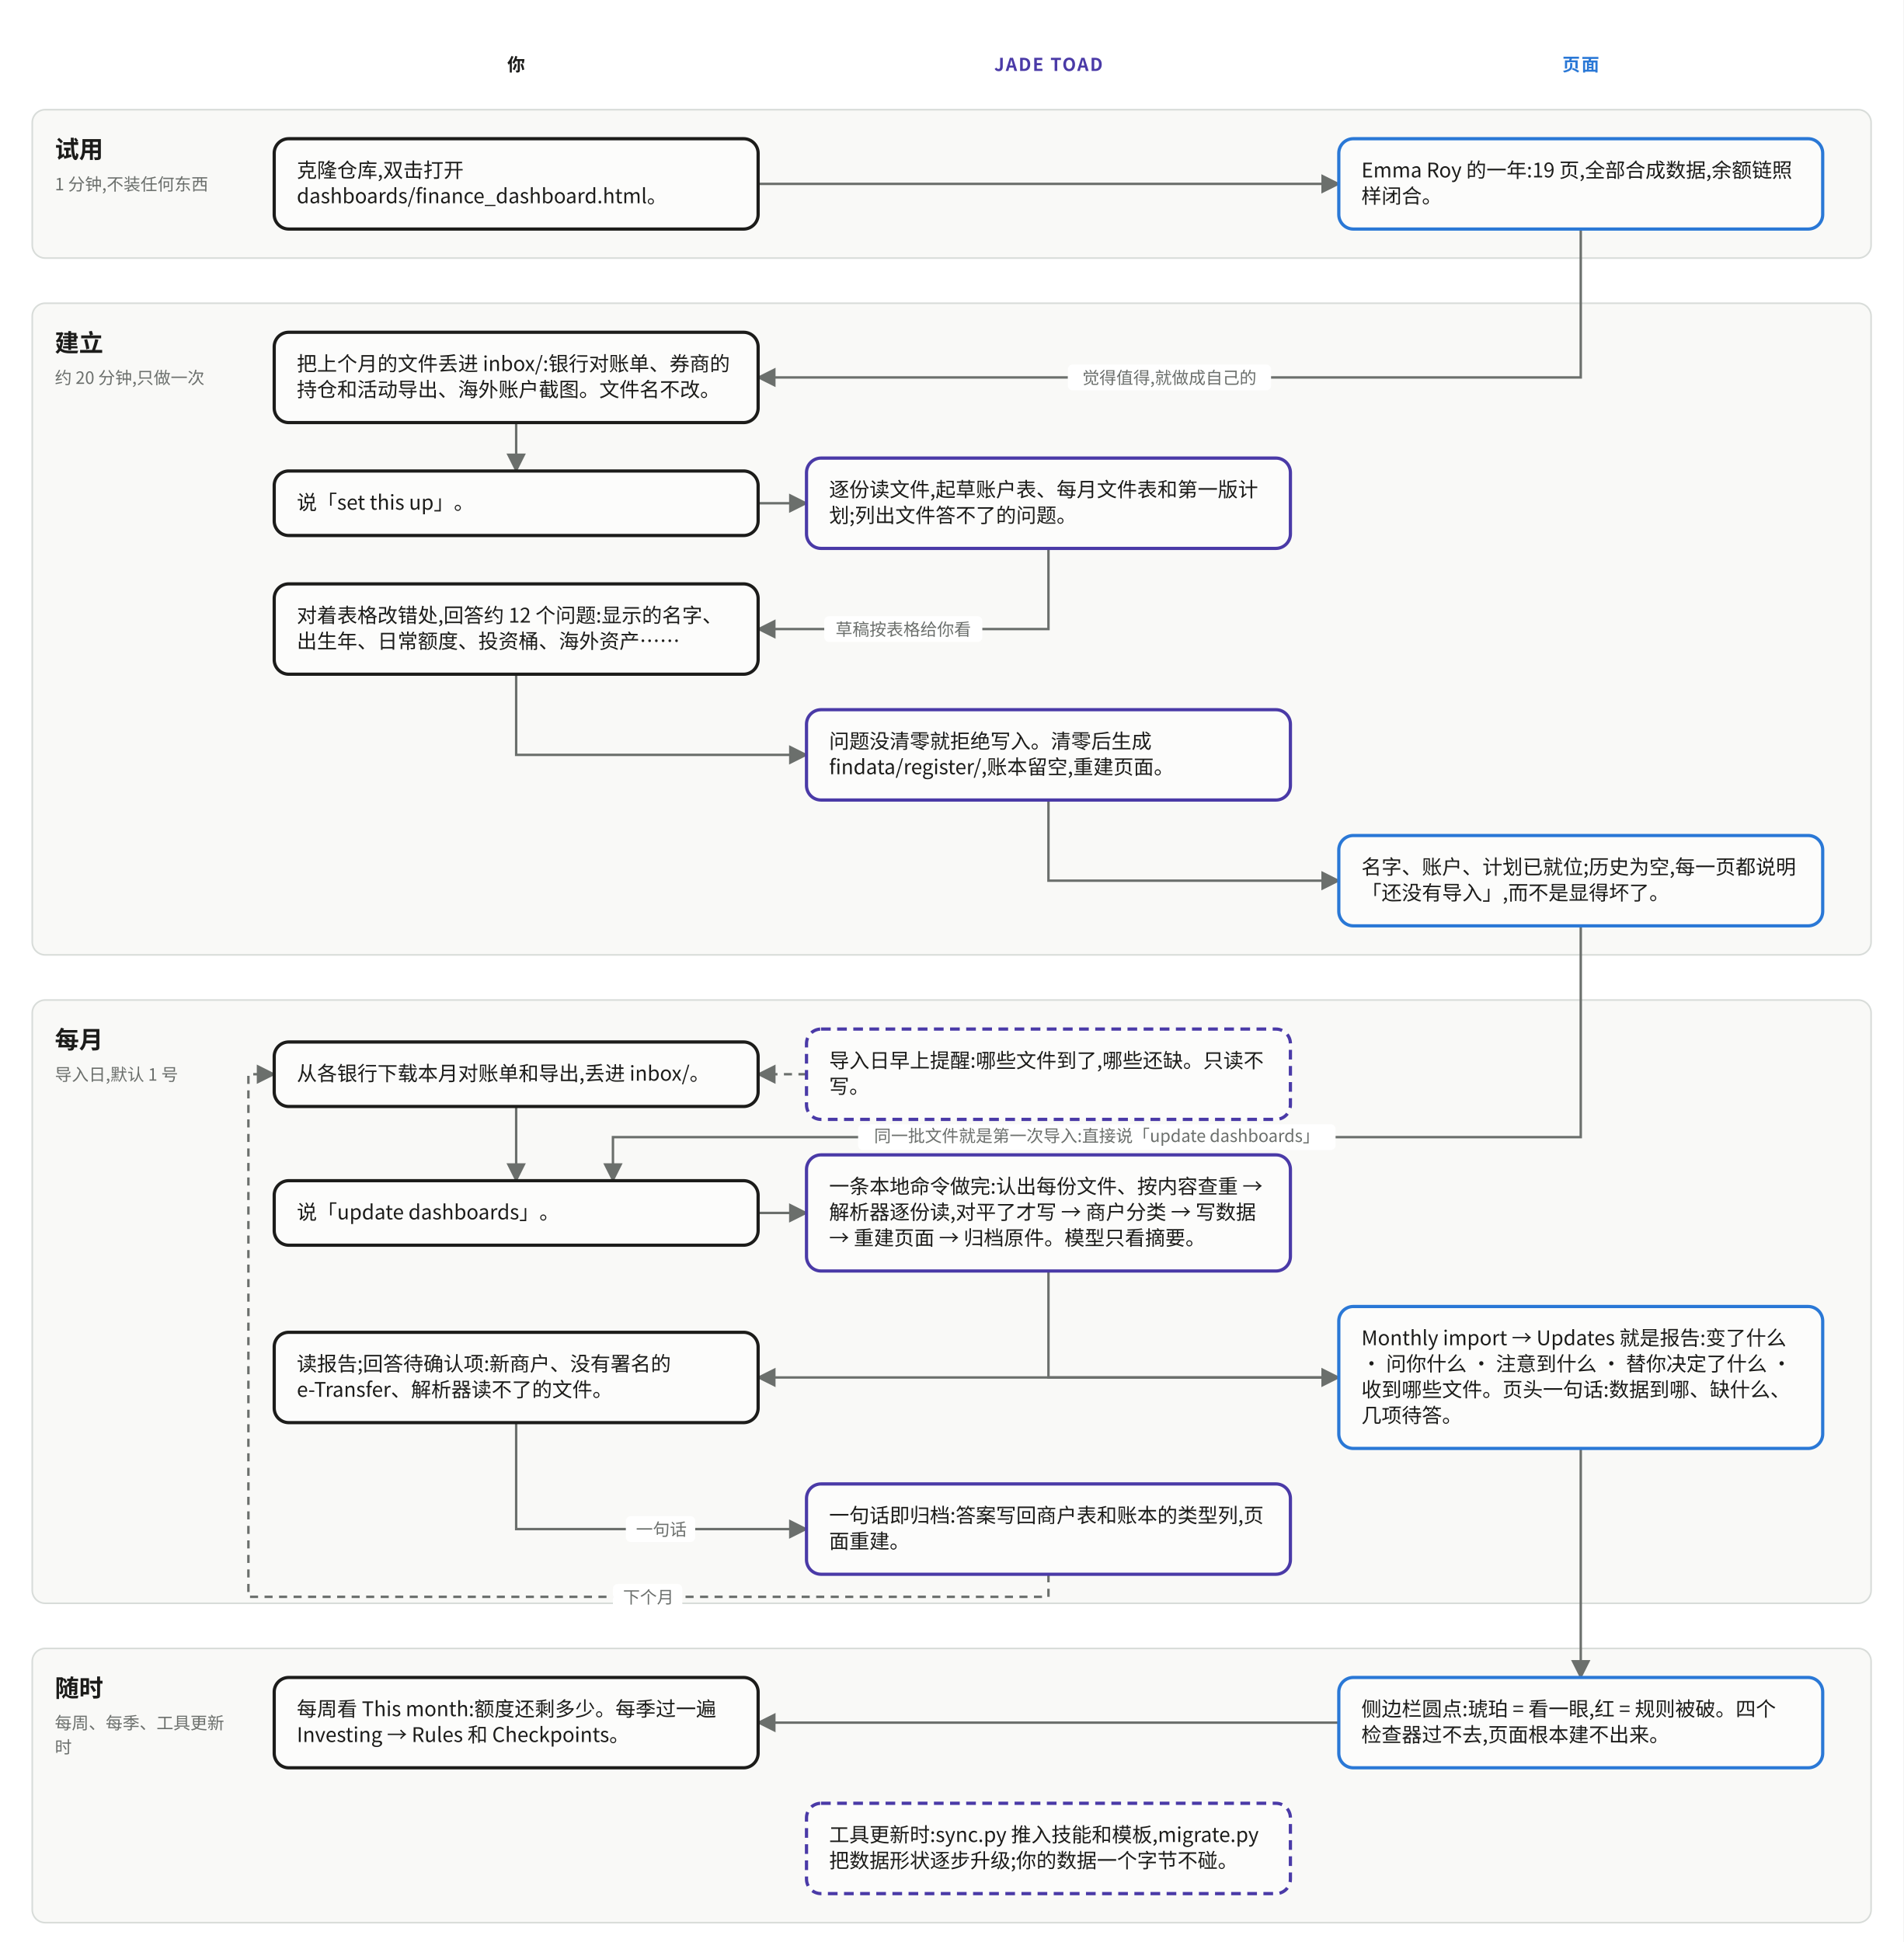
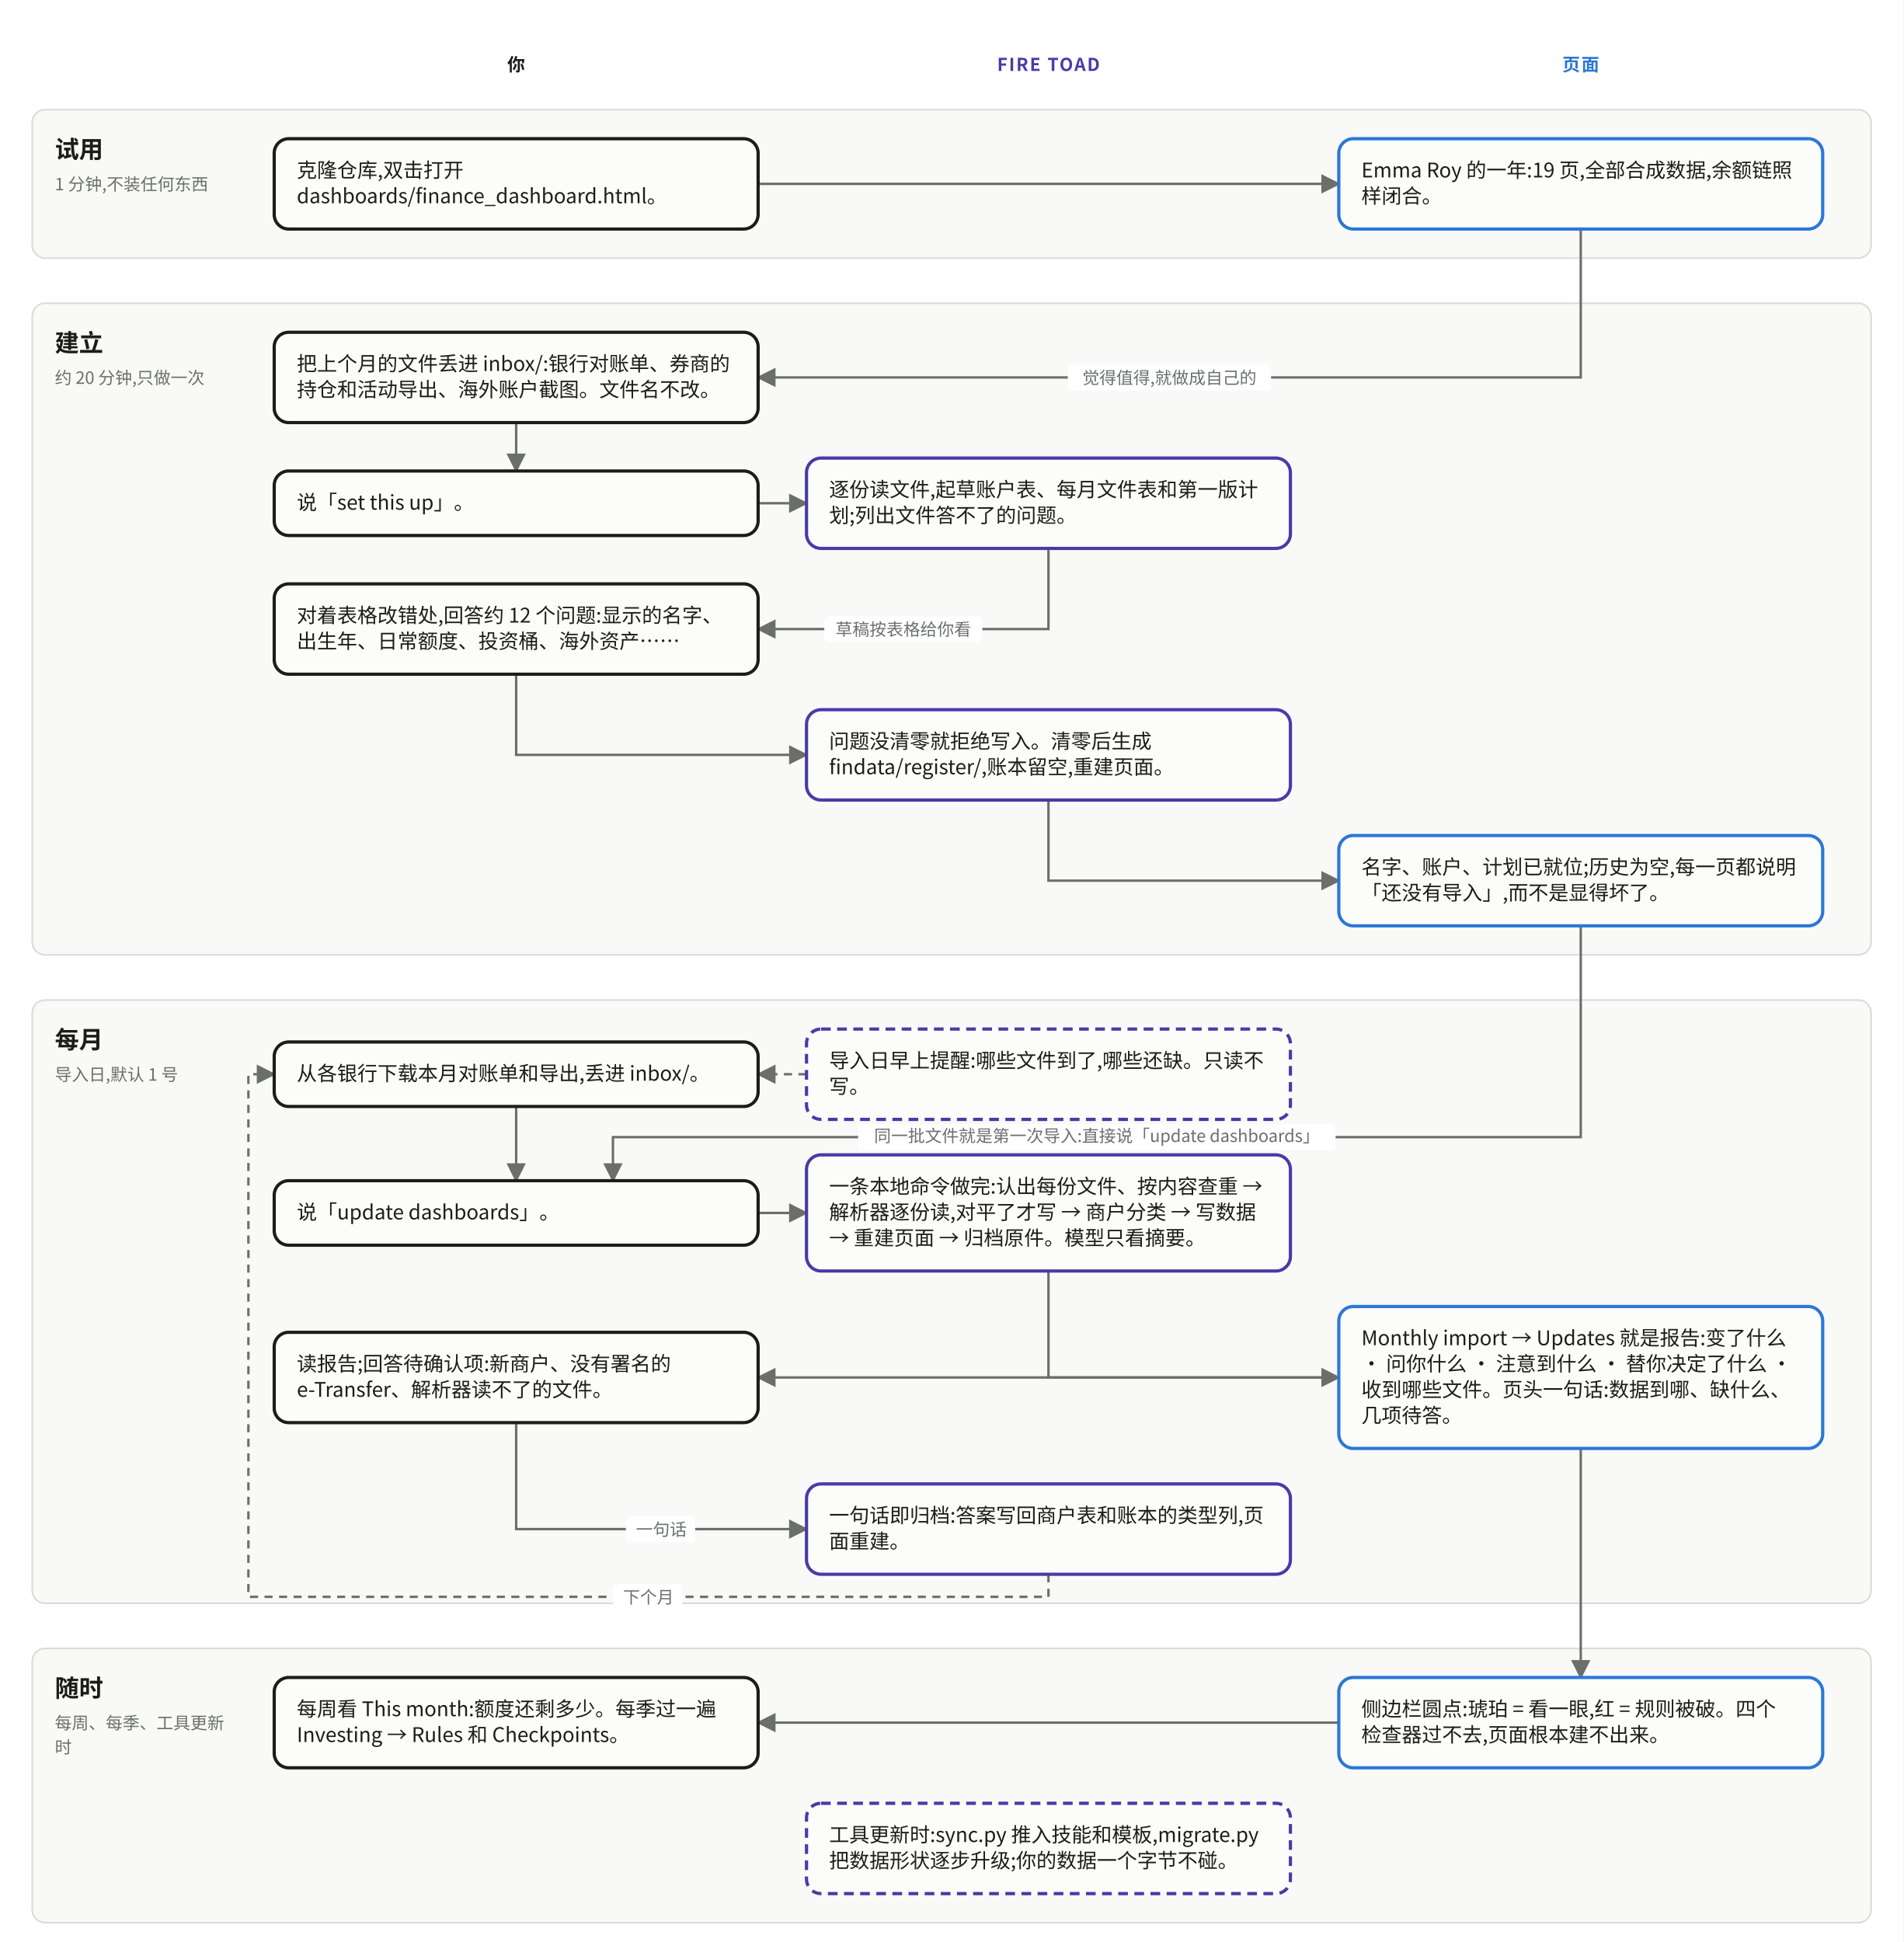
<svg xmlns="http://www.w3.org/2000/svg" viewBox="0 0 1180 1204" width="1180" height="1204" font-family="system-ui, -apple-system, Segoe UI, PingFang SC, Noto Sans CJK SC, sans-serif" font-size="12.5">
  <defs>
    <marker id="arr" viewBox="0 0 10 10" refX="9" refY="5" markerWidth="8" markerHeight="8" orient="auto-start-reverse">
      <path d="M0,0 L10,5 L0,10 z" fill="#6b6f6c" />
    </marker>
  </defs>
  <rect width="1180" height="1204" fill="white" />
  <rect x="20" y="68" width="1140" height="92" rx="8" fill="#f9f9f7" stroke="#d8dcd9" />
  <text x="34" y="98" fill="#1c1c1a" font-weight="700" font-size="15">试用</text>
  <text x="34" y="118" fill="#6b6f6c" font-size="10.5">1 分钟,不装任何东西</text>
  <rect x="20" y="188" width="1140" height="404" rx="8" fill="#f9f9f7" stroke="#d8dcd9" />
  <text x="34" y="218" fill="#1c1c1a" font-weight="700" font-size="15">建立</text>
  <text x="34" y="238" fill="#6b6f6c" font-size="10.5">约 20 分钟,只做一次</text>
  <rect x="20" y="620" width="1140" height="374" rx="8" fill="#f9f9f7" stroke="#d8dcd9" />
  <text x="34" y="650" fill="#1c1c1a" font-weight="700" font-size="15">每月</text>
  <text x="34" y="670" fill="#6b6f6c" font-size="10.5">导入日,默认 1 号</text>
  <rect x="20" y="1022" width="1140" height="170" rx="8" fill="#f9f9f7" stroke="#d8dcd9" />
  <text x="34" y="1052" fill="#1c1c1a" font-weight="700" font-size="15">随时</text>
  <text x="34" y="1072" fill="#6b6f6c" font-size="10.5">每周、每季、工具更新</text>
  <text x="34" y="1087" fill="#6b6f6c" font-size="10.5">时</text>
  <text x="320.0" y="44" text-anchor="middle" fill="#1c1c1a" font-weight="700" font-size="11" letter-spacing=".08em">你</text>
-   <text x="650.0" y="44" text-anchor="middle" fill="#4a3aa7" font-weight="700" font-size="11" letter-spacing=".08em">JADE TOAD</text>
+   <text x="650.0" y="44" text-anchor="middle" fill="#4a3aa7" font-weight="700" font-size="11" letter-spacing=".08em">FIRE TOAD</text>
  <text x="980.0" y="44" text-anchor="middle" fill="#2a78d6" font-weight="700" font-size="11" letter-spacing=".08em">页面</text>
  <path d="M470,114 L830,114" fill="none" stroke="#6b6f6c" stroke-width="1.5" marker-end="url(#arr)" />
  <path d="M980,142 L980,234 L470,234" fill="none" stroke="#6b6f6c" stroke-width="1.5" marker-end="url(#arr)" />
  <rect x="662" y="226" width="126" height="16" rx="3" fill="white" />
  <text x="725" y="238" text-anchor="middle" fill="#6b6f6c" font-size="10.5">觉得值得,就做成自己的</text>
  <path d="M320,262 L320,292" fill="none" stroke="#6b6f6c" stroke-width="1.5" marker-end="url(#arr)" />
  <path d="M470,312 L500,312" fill="none" stroke="#6b6f6c" stroke-width="1.5" marker-end="url(#arr)" />
  <path d="M650,340 L650,390 L470,390" fill="none" stroke="#6b6f6c" stroke-width="1.5" marker-end="url(#arr)" />
  <rect x="511" y="382" width="98" height="16" rx="3" fill="white" />
  <text x="560" y="394" text-anchor="middle" fill="#6b6f6c" font-size="10.5">草稿按表格给你看</text>
  <path d="M320,418 L320,468 L500,468" fill="none" stroke="#6b6f6c" stroke-width="1.5" marker-end="url(#arr)" />
  <path d="M650,496 L650,546 L830,546" fill="none" stroke="#6b6f6c" stroke-width="1.5" marker-end="url(#arr)" />
  <path d="M980,574 L980,705 L380,705 L380,732" fill="none" stroke="#6b6f6c" stroke-width="1.5" marker-end="url(#arr)" />
  <rect x="532" y="697" width="296" height="16" rx="3" fill="white" />
  <text x="680" y="708" text-anchor="middle" fill="#6b6f6c" font-size="10.5">同一批文件就是第一次导入:直接说「update dashboards」</text>
  <path d="M500,666 L470,666" fill="none" stroke="#6b6f6c" stroke-width="1.5" marker-end="url(#arr)" stroke-dasharray="5,4" />
  <path d="M320,686 L320,732" fill="none" stroke="#6b6f6c" stroke-width="1.5" marker-end="url(#arr)" />
  <path d="M470,752 L500,752" fill="none" stroke="#6b6f6c" stroke-width="1.5" marker-end="url(#arr)" />
  <path d="M650,788 L650,854 L830,854" fill="none" stroke="#6b6f6c" stroke-width="1.5" marker-end="url(#arr)" />
  <path d="M830,854 L470,854" fill="none" stroke="#6b6f6c" stroke-width="1.5" marker-end="url(#arr)" />
  <path d="M320,882 L320,948 L500,948" fill="none" stroke="#6b6f6c" stroke-width="1.5" marker-end="url(#arr)" />
  <rect x="388" y="940" width="43" height="16" rx="3" fill="white" />
  <text x="410" y="952" text-anchor="middle" fill="#6b6f6c" font-size="10.5">一句话</text>
  <path d="M650,976 L650,990 L154,990 L154,666 L170,666" fill="none" stroke="#6b6f6c" stroke-width="1.5" marker-end="url(#arr)" stroke-dasharray="5,4" />
  <rect x="380" y="982" width="43" height="16" rx="3" fill="white" />
  <text x="402" y="994" text-anchor="middle" fill="#6b6f6c" font-size="10.5">下个月</text>
  <path d="M980,898 L980,1040" fill="none" stroke="#6b6f6c" stroke-width="1.5" marker-end="url(#arr)" />
  <path d="M830,1068 L470,1068" fill="none" stroke="#6b6f6c" stroke-width="1.5" marker-end="url(#arr)" />
  <rect x="170" y="86" width="300" height="56" rx="9" fill="#fcfcfb" stroke="#1c1c1a" stroke-width="2" />
  <text x="184" y="110" fill="#1c1c1a">克隆仓库,双击打开</text>
  <text x="184" y="126" fill="#1c1c1a">dashboards/finance_dashboard.html。</text>
  <rect x="830" y="86" width="300" height="56" rx="9" fill="#fcfcfb" stroke="#2a78d6" stroke-width="2" />
  <text x="844" y="110" fill="#1c1c1a">Emma Roy 的一年:19 页,全部合成数据,余额链照</text>
  <text x="844" y="126" fill="#1c1c1a">样闭合。</text>
  <rect x="170" y="206" width="300" height="56" rx="9" fill="#fcfcfb" stroke="#1c1c1a" stroke-width="2" />
  <text x="184" y="230" fill="#1c1c1a">把上个月的文件丢进 inbox/:银行对账单、券商的</text>
  <text x="184" y="246" fill="#1c1c1a">持仓和活动导出、海外账户截图。文件名不改。</text>
  <rect x="170" y="292" width="300" height="40" rx="9" fill="#fcfcfb" stroke="#1c1c1a" stroke-width="2" />
  <text x="184" y="316" fill="#1c1c1a">说「set this up」。</text>
  <rect x="500" y="284" width="300" height="56" rx="9" fill="#fcfcfb" stroke="#4a3aa7" stroke-width="2" />
  <text x="514" y="308" fill="#1c1c1a">逐份读文件,起草账户表、每月文件表和第一版计</text>
  <text x="514" y="324" fill="#1c1c1a">划;列出文件答不了的问题。</text>
  <rect x="170" y="362" width="300" height="56" rx="9" fill="#fcfcfb" stroke="#1c1c1a" stroke-width="2" />
  <text x="184" y="386" fill="#1c1c1a">对着表格改错处,回答约 12 个问题:显示的名字、</text>
  <text x="184" y="402" fill="#1c1c1a">出生年、日常额度、投资桶、海外资产……</text>
  <rect x="500" y="440" width="300" height="56" rx="9" fill="#fcfcfb" stroke="#4a3aa7" stroke-width="2" />
  <text x="514" y="464" fill="#1c1c1a">问题没清零就拒绝写入。清零后生成</text>
  <text x="514" y="480" fill="#1c1c1a">findata/register/,账本留空,重建页面。</text>
  <rect x="830" y="518" width="300" height="56" rx="9" fill="#fcfcfb" stroke="#2a78d6" stroke-width="2" />
  <text x="844" y="542" fill="#1c1c1a">名字、账户、计划已就位;历史为空,每一页都说明</text>
  <text x="844" y="558" fill="#1c1c1a">「还没有导入」,而不是显得坏了。</text>
  <rect x="500" y="638" width="300" height="56" rx="9" fill="#fcfcfb" stroke="#4a3aa7" stroke-width="2" stroke-dasharray="6,4" />
  <text x="514" y="662" fill="#1c1c1a">导入日早上提醒:哪些文件到了,哪些还缺。只读不</text>
  <text x="514" y="678" fill="#1c1c1a">写。</text>
  <rect x="170" y="646" width="300" height="40" rx="9" fill="#fcfcfb" stroke="#1c1c1a" stroke-width="2" />
  <text x="184" y="670" fill="#1c1c1a">从各银行下载本月对账单和导出,丢进 inbox/。</text>
  <rect x="170" y="732" width="300" height="40" rx="9" fill="#fcfcfb" stroke="#1c1c1a" stroke-width="2" />
  <text x="184" y="756" fill="#1c1c1a">说「update dashboards」。</text>
  <rect x="500" y="716" width="300" height="72" rx="9" fill="#fcfcfb" stroke="#4a3aa7" stroke-width="2" />
  <text x="514" y="740" fill="#1c1c1a">一条本地命令做完:认出每份文件、按内容查重 →</text>
  <text x="514" y="756" fill="#1c1c1a">解析器逐份读,对平了才写 → 商户分类 → 写数据</text>
  <text x="514" y="772" fill="#1c1c1a">→ 重建页面 → 归档原件。模型只看摘要。</text>
  <rect x="830" y="810" width="300" height="88" rx="9" fill="#fcfcfb" stroke="#2a78d6" stroke-width="2" />
  <text x="844" y="834" fill="#1c1c1a">Monthly import → Updates 就是报告:变了什么</text>
  <text x="844" y="850" fill="#1c1c1a">· 问你什么 · 注意到什么 · 替你决定了什么 ·</text>
  <text x="844" y="866" fill="#1c1c1a">收到哪些文件。页头一句话:数据到哪、缺什么、</text>
  <text x="844" y="882" fill="#1c1c1a">几项待答。</text>
  <rect x="170" y="826" width="300" height="56" rx="9" fill="#fcfcfb" stroke="#1c1c1a" stroke-width="2" />
  <text x="184" y="850" fill="#1c1c1a">读报告;回答待确认项:新商户、没有署名的</text>
  <text x="184" y="866" fill="#1c1c1a">e-Transfer、解析器读不了的文件。</text>
  <rect x="500" y="920" width="300" height="56" rx="9" fill="#fcfcfb" stroke="#4a3aa7" stroke-width="2" />
  <text x="514" y="944" fill="#1c1c1a">一句话即归档:答案写回商户表和账本的类型列,页</text>
  <text x="514" y="960" fill="#1c1c1a">面重建。</text>
  <rect x="170" y="1040" width="300" height="56" rx="9" fill="#fcfcfb" stroke="#1c1c1a" stroke-width="2" />
  <text x="184" y="1064" fill="#1c1c1a">每周看 This month:额度还剩多少。每季过一遍</text>
  <text x="184" y="1080" fill="#1c1c1a">Investing → Rules 和 Checkpoints。</text>
  <rect x="830" y="1040" width="300" height="56" rx="9" fill="#fcfcfb" stroke="#2a78d6" stroke-width="2" />
  <text x="844" y="1064" fill="#1c1c1a">侧边栏圆点:琥珀 = 看一眼,红 = 规则被破。四个</text>
  <text x="844" y="1080" fill="#1c1c1a">检查器过不去,页面根本建不出来。</text>
  <rect x="500" y="1118" width="300" height="56" rx="9" fill="#fcfcfb" stroke="#4a3aa7" stroke-width="2" stroke-dasharray="6,4" />
  <text x="514" y="1142" fill="#1c1c1a">工具更新时:sync.py 推入技能和模板,migrate.py</text>
  <text x="514" y="1158" fill="#1c1c1a">把数据形状逐步升级;你的数据一个字节不碰。</text>
</svg>
